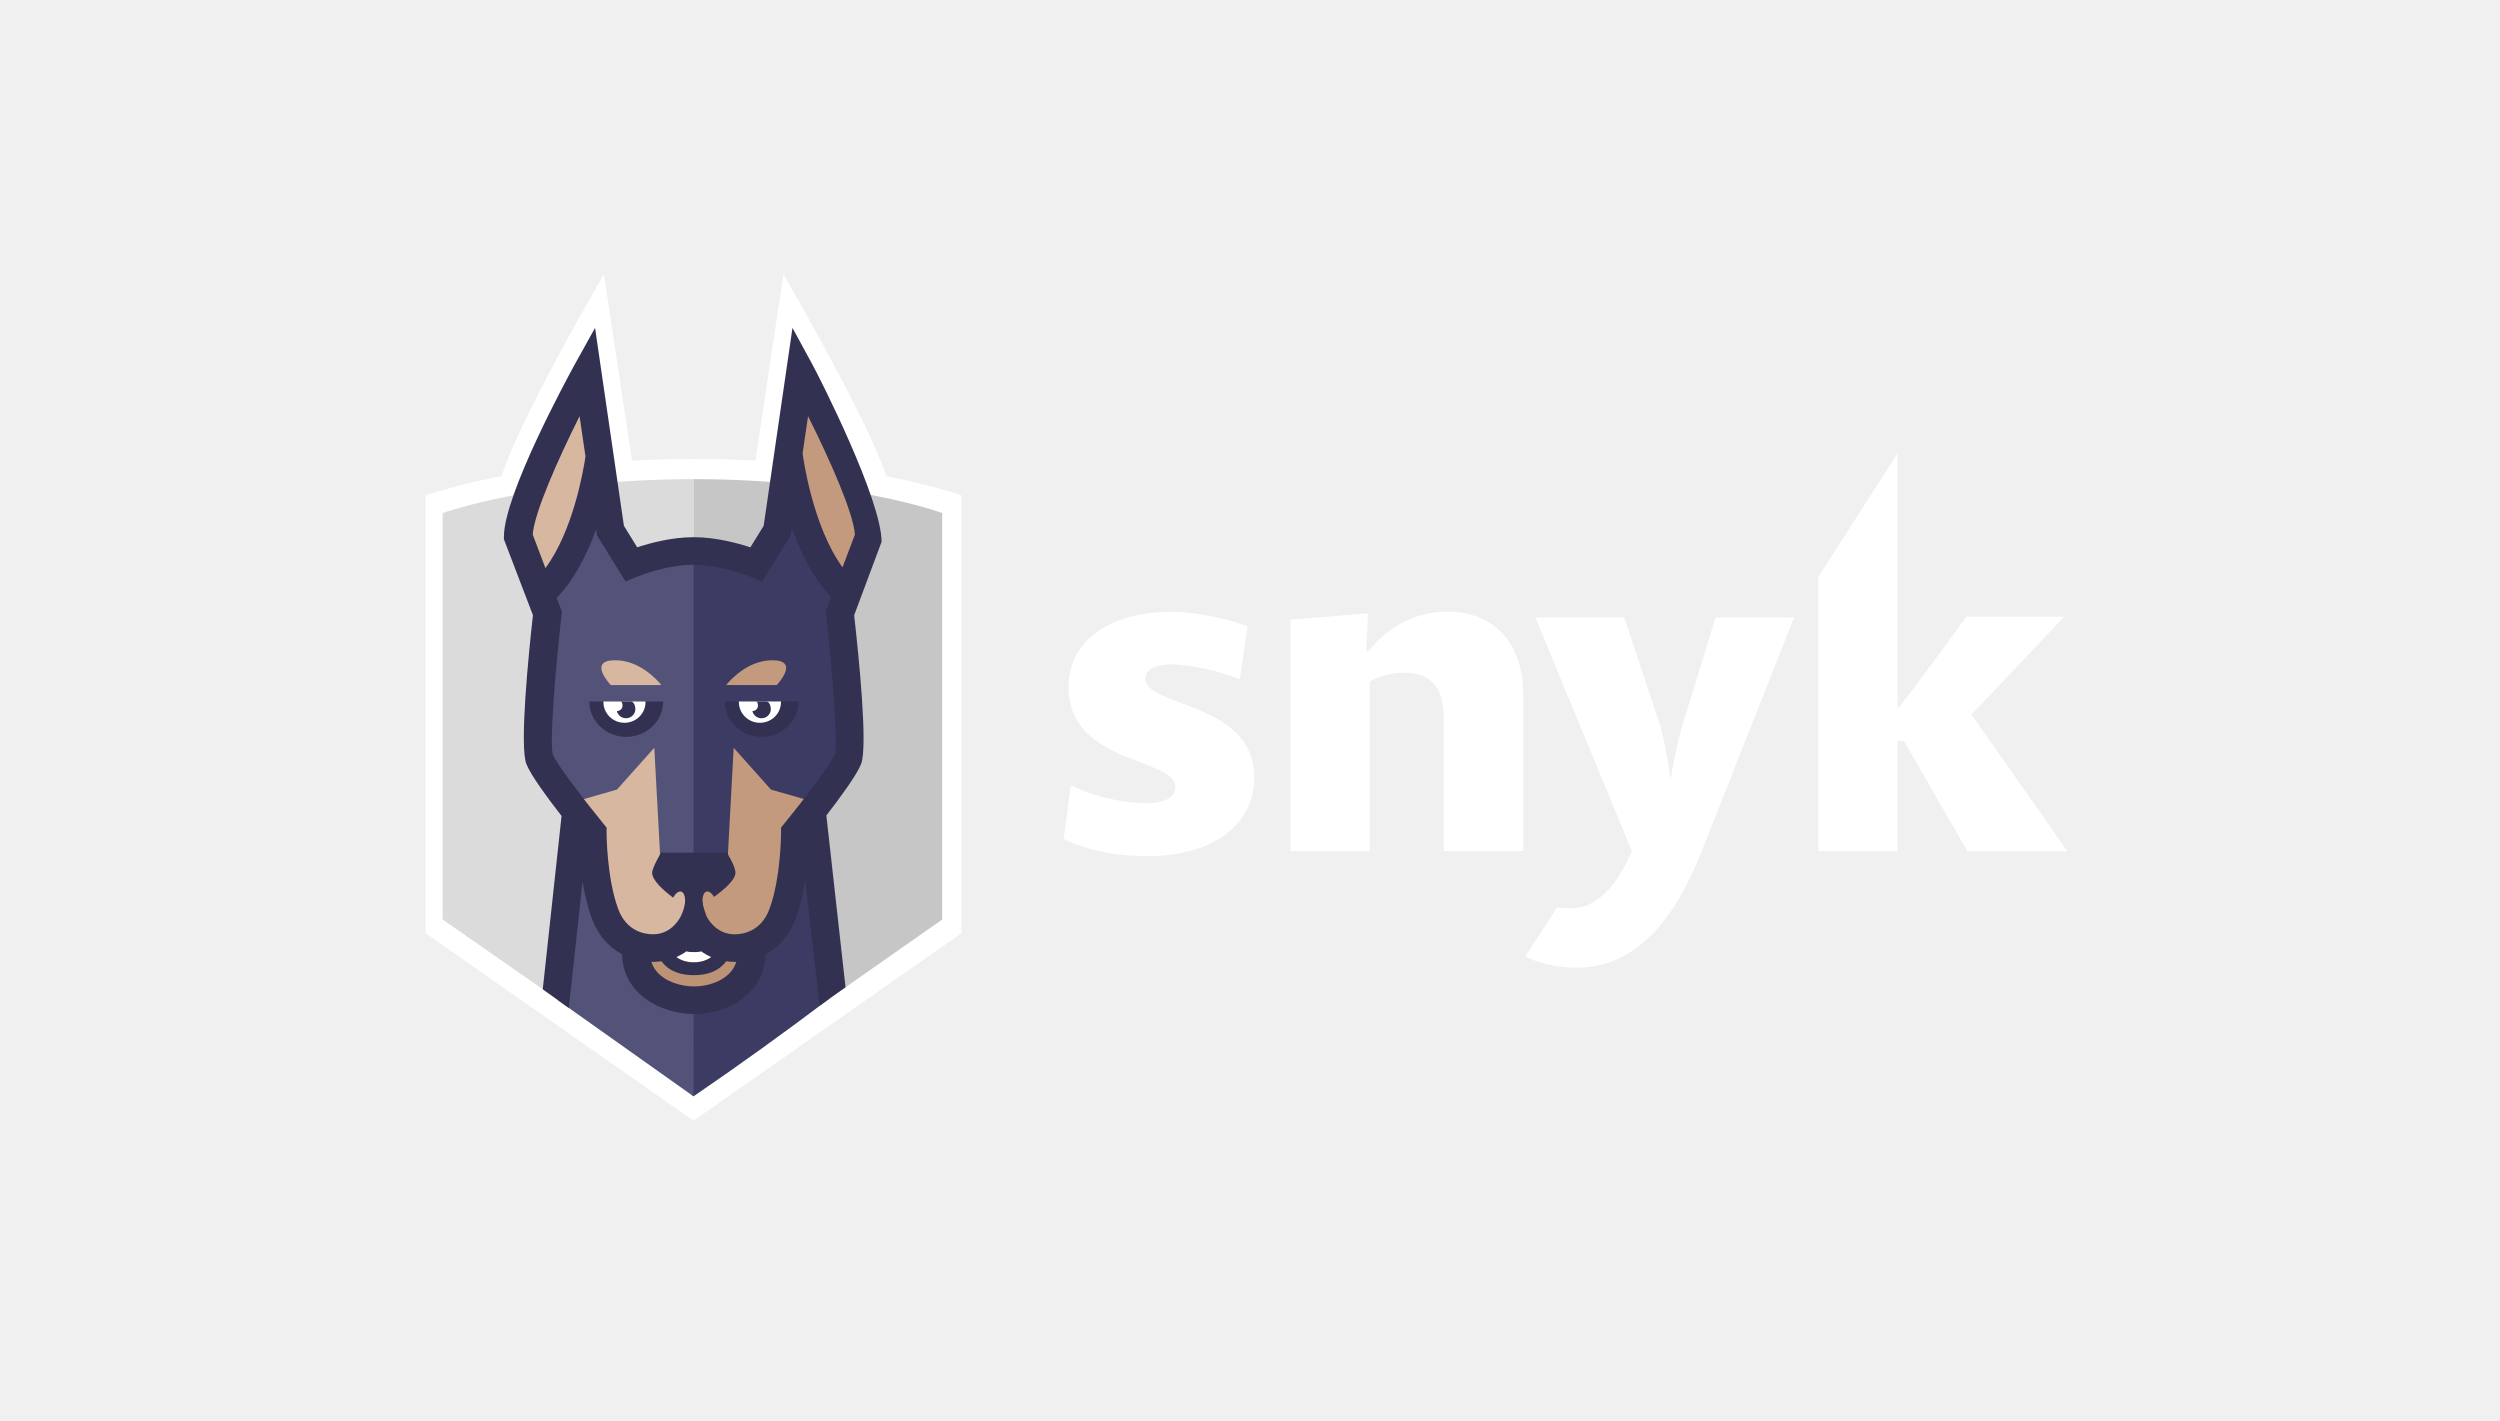
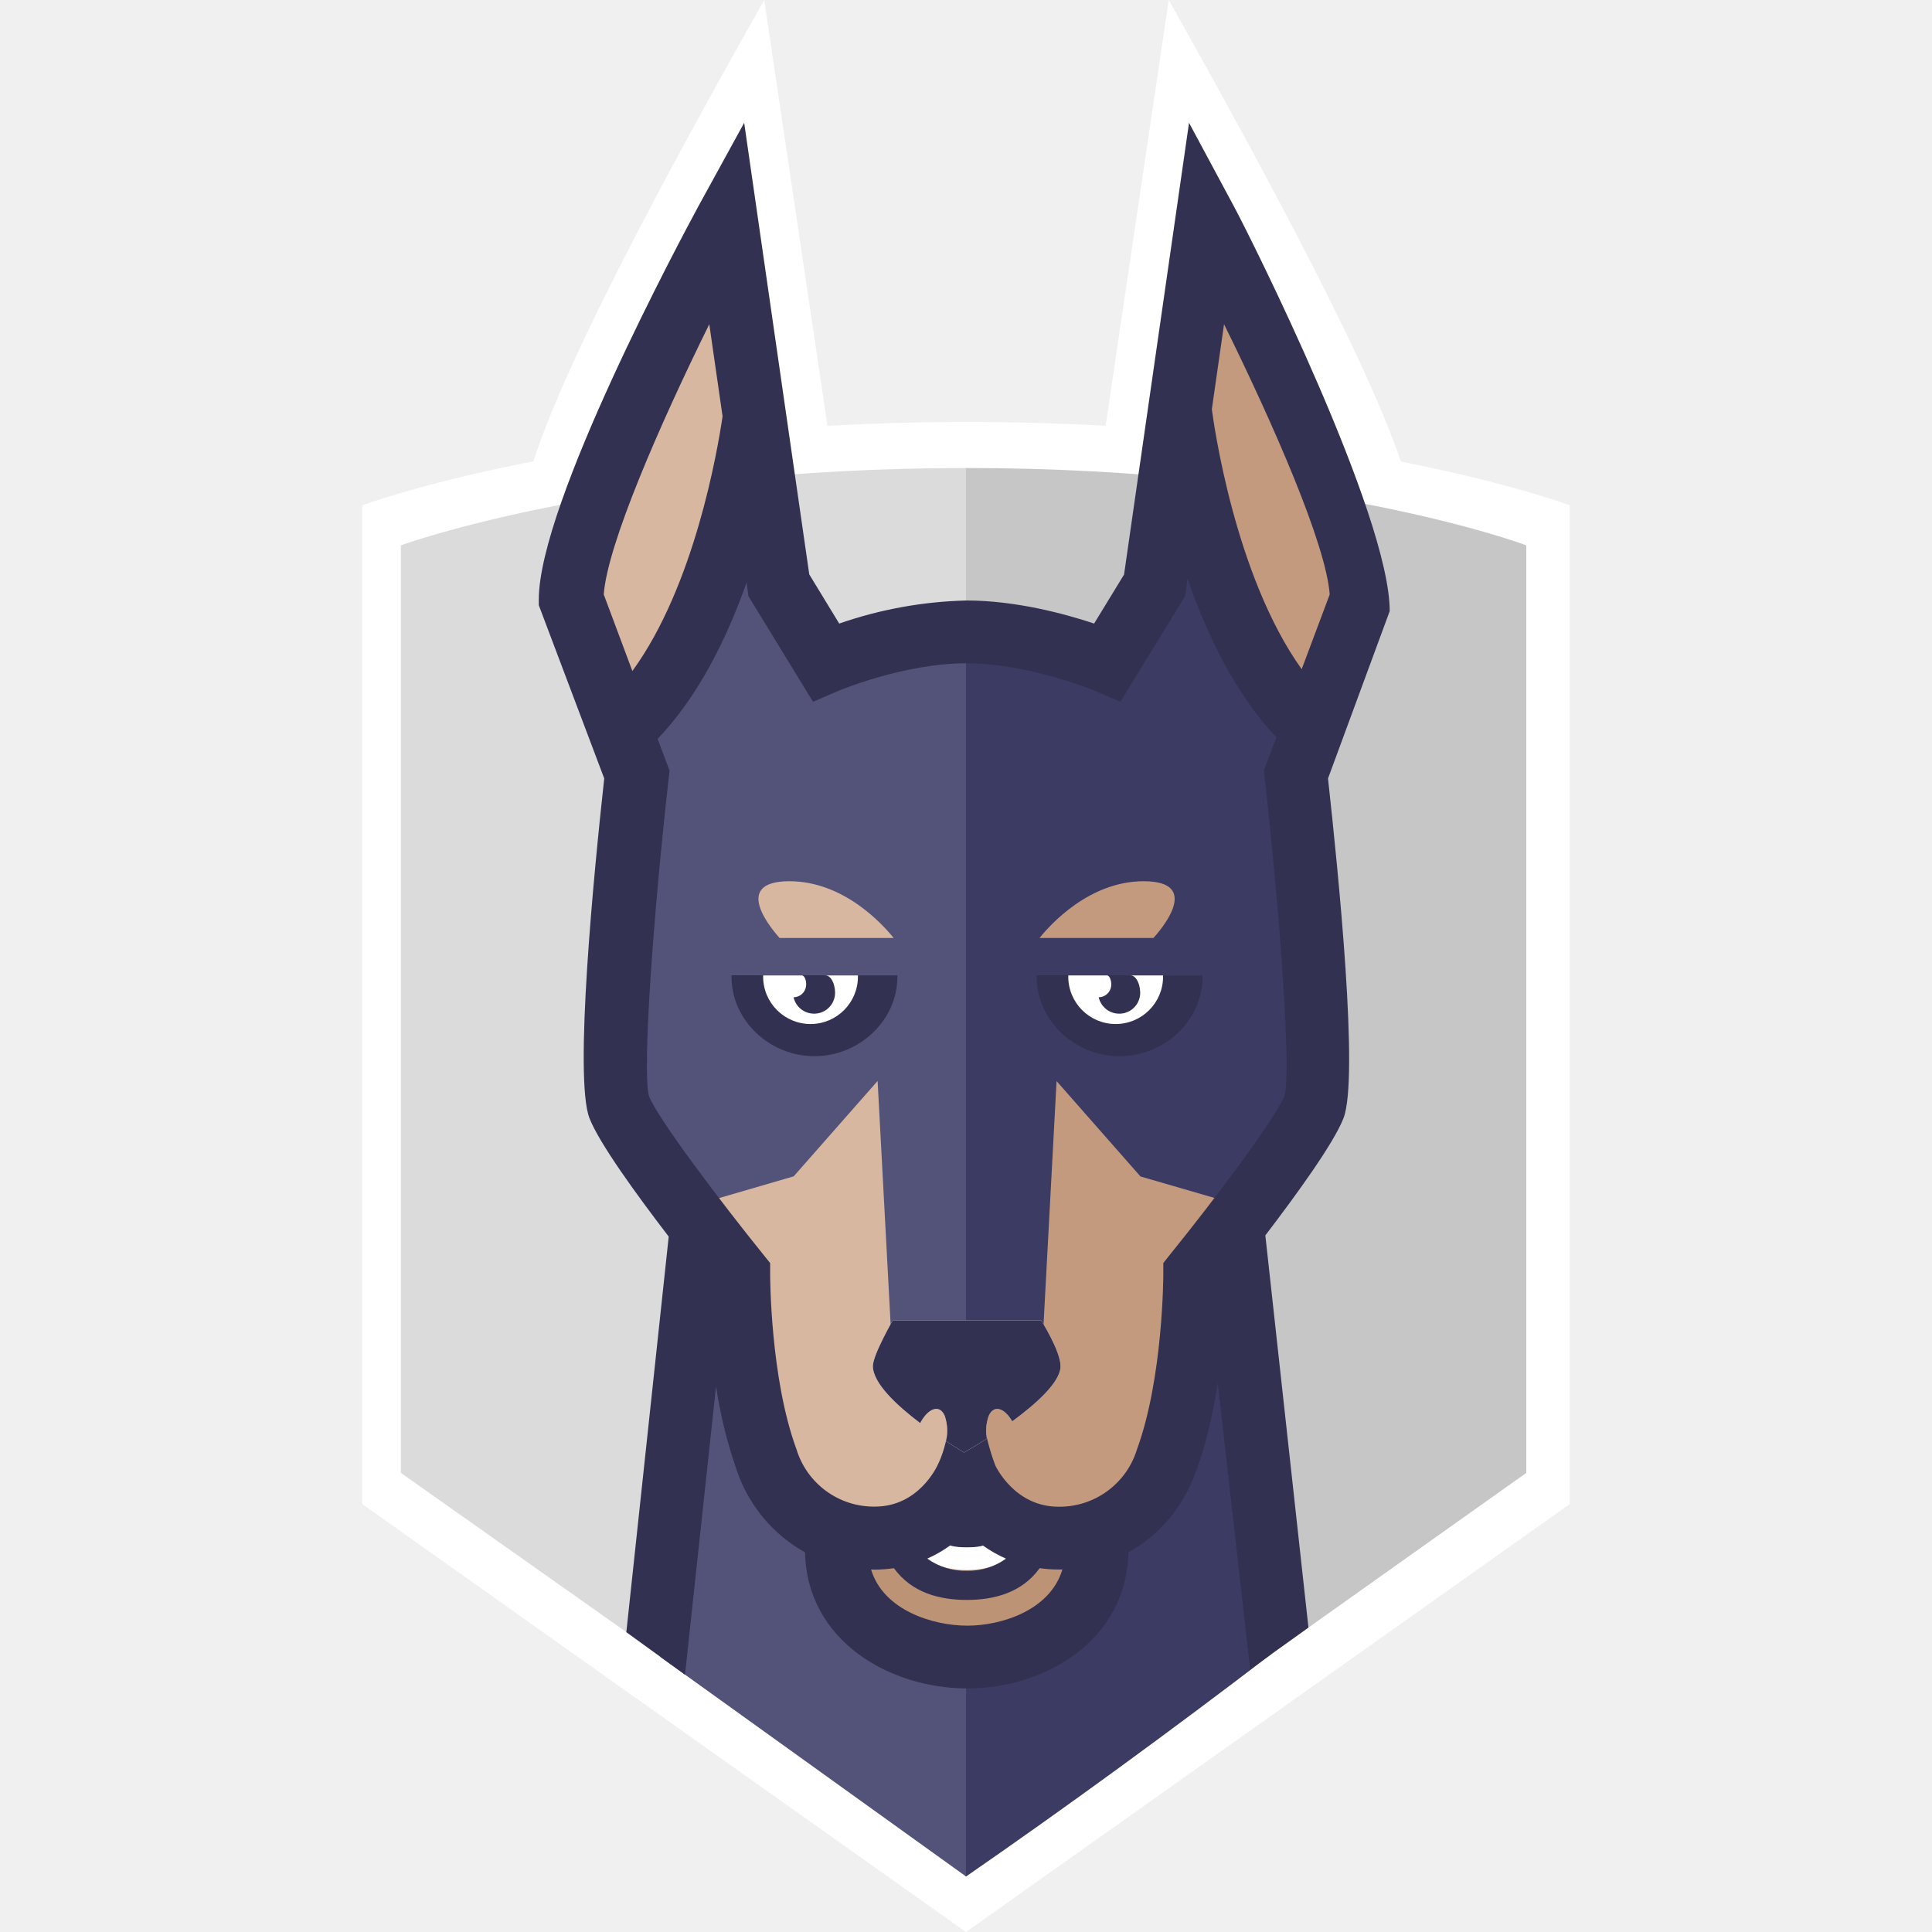
- <svg xmlns="http://www.w3.org/2000/svg" xmlns:xlink="http://www.w3.org/1999/xlink" width="602px" height="342px" viewBox="0 0 602 342" version="1.1">
-   <defs>
-     <path d="M59.635,150.429 C57.136,148.568 54.572,146.219 54.572,144.418 C54.572,143.234 56.704,139.586 56.704,139.586 L72.555,139.586 C72.555,139.586 74.634,142.82 74.634,144.418 C74.634,146.095 72.047,148.379 69.465,150.241 C68.586,148.755 67.468,148.497 66.951,149.668 C66.684,150.275 66.632,151.148 66.762,152.062 C65.356,152.954 64.328,153.529 64.328,153.529 C64.328,153.529 63.535,153.074 62.4,152.341 C62.583,151.328 62.548,150.336 62.254,149.668 C61.732,148.481 60.592,148.762 59.706,150.301 C59.682,150.343 59.658,150.386 59.635,150.429 Z" id="path-1">
-   </path>
-   </defs>
-   <g id="logo-white" stroke="none" stroke-width="1" fill="none" fill-rule="evenodd">
-     <g id="logo" transform="translate(46, 50)">
-       <g id="snyk-wordmark---white" transform="translate(210, 59)" fill="#FFFFFF" fill-rule="nonzero">
-         <path d="M217.745,95.937 L202.463,69.428 L200.926,69.428 L200.926,95.937 L181.846,95.937 L181.846,29.935 L200.926,0.18 L200.926,61.764 C204.724,57.12 217.519,39.493 217.519,39.493 L241.075,39.493 L218.74,63.071 L241.843,95.982 L217.745,95.982 L217.745,95.937 Z M157.115,39.673 L176.014,39.673 L153.859,95.757 C147.258,112.618 137.809,124.024 123.702,124.024 C118.277,124.024 113.71,122.626 111.314,121.274 L118.91,109.552 C120.04,109.687 121.216,109.732 122.391,109.732 C128.902,109.732 133.785,103.421 136.95,95.937 L113.71,39.673 L135.096,39.673 L143.46,64.785 C145.088,69.563 146.264,78.67 146.264,78.67 C146.264,78.67 147.756,69.879 149.293,65.1 L157.115,39.673 Z M91.646,95.937 L91.646,63.793 C91.646,56.444 88.391,52.973 82.197,52.973 C79.168,52.973 76.003,53.829 73.833,55.137 L73.833,95.937 L54.753,95.937 L54.753,40.214 L73.426,38.681 L72.974,47.788 L73.606,47.788 C77.63,42.378 84.458,38.276 92.596,38.276 C102.362,38.276 110.817,44.317 110.817,58.608 L110.817,95.937 L91.646,95.937 Z M20.527,97.154 C12.388,97.154 5.787,95.757 0.136,93.052 L1.854,80.068 C7.822,82.998 14.559,84.396 20.21,84.396 C24.325,84.396 27.037,82.998 27.037,80.519 C27.037,73.395 1.311,75.109 1.311,56.489 C1.311,44.587 12.253,38.321 25.952,38.321 C32.779,38.321 39.833,40.169 44.399,41.792 L42.545,54.551 C37.753,52.702 31.242,50.989 25.817,50.989 C22.471,50.989 19.758,52.161 19.758,54.325 C19.758,61.358 46.027,59.961 46.027,78.129 C46.027,90.211 35.266,97.154 20.527,97.154 Z" id="snyk-wordmark">
-     </path>
-       </g>
-       <g id="snyk-dog" fill-rule="evenodd" stroke-width="1">
-         <g id="dog" transform="translate(56.46667, 15.73)">
-           <path d="M112.133,54.062 L17.224,54.062 C17.224,48.13 25.803,30.199 42.96,0.27 C42.96,0.27 45.336,16.055 50.087,47.624 L79.082,47.625 L86.199,0.27 C103.488,30.596 112.133,48.527 112.133,54.062 Z" id="shield-outline-ears" fill="#FFFFFF" fill-rule="nonzero">
-      </path>
-           <path d="M64.533,204.13 L0,158.975 L0,53.586 C0,53.586 23.86,44.793 64.616,44.793 C105.372,44.793 129.058,53.586 129.058,53.586 L129.058,158.975 L64.533,204.13 Z" id="shield-outline" fill="#FFFFFF" fill-rule="nonzero">
-      </path>
-           <path d="M64.533,197.783 L4.123,155.689 L4.123,57.816 C4.123,57.816 26.714,49.65 64.533,49.65 L64.533,197.783 Z" id="shield-left" fill="#DBDBDB" fill-rule="nonzero">
-      </path>
-           <path d="M64.616,49.65 C64.588,49.65 64.561,49.651 64.533,49.65 L64.533,197.659 L64.534,197.659 L124.414,155.687 L124.414,57.816 C124.414,57.816 102.435,49.65 64.616,49.65 Z" id="shield-right" fill="#C6C6C6" fill-rule="nonzero">
-      </path>
-           <path d="M97.221,174.754 L92.127,130.547 L64.13,130.547 C64.13,165.634 64.13,188.08 64.13,197.886 L64.533,198.266 C75.425,190.826 86.321,182.988 97.221,174.754 Z" id="neck-right" fill="#3B3B63" fill-rule="nonzero">
-      </path>
-           <polygon id="neck-left" fill="#53537A" fill-rule="nonzero" points="31.863 175.103 64.533 198.266 64.55 129.201 36.256 129.201">
-      </polygon>
-           <path d="M78.513,162.018 C78.513,169.613 71.297,173.378 64.676,173.378 C58.056,173.378 50.694,169.613 50.694,162.018" id="chin" fill="#BC9375" fill-rule="nonzero">
-      </path>
-           <path d="M64.603,165.946 C59.288,165.946 56.704,162.113 56.704,154.233 L59.238,154.233 C59.238,163.458 62.861,163.458 64.603,163.458 C66.345,163.458 69.968,163.458 69.968,154.233 L72.502,154.233 C72.502,162.113 69.917,165.946 64.603,165.946 Z" id="teeth" fill="#FFFFFF" fill-rule="nonzero">
-      </path>
-           <path d="M64.533,156.156 C66.169,160.383 69.329,162.496 74.016,162.496 C78.604,162.496 83.392,160.122 85.572,154.256 C88.618,146.051 88.587,134.631 88.587,134.631 C88.587,134.631 102.121,117.982 102.121,112.352 C102.121,112.352 89.591,112.352 64.533,112.352 L64.533,156.156 Z" id="face-right" fill="#C49A7E" fill-rule="nonzero">
-      </path>
-           <path d="M26.401,112.352 C26.401,118.872 39.817,134.631 39.817,134.631 C39.817,134.631 39.784,146.048 42.833,154.256 C45.008,160.118 49.801,162.496 54.391,162.496 C59.077,162.496 62.458,160.383 64.533,156.156 L64.533,112.352 L26.401,112.352 Z" id="face-left" fill="#D8B7A0" fill-rule="nonzero">
-      </path>
-           <path d="M100.505,74.865 C90.072,64.354 87.463,42.435 87.463,42.435 C85.515,49.341 81.282,69.705 81.282,69.705 C81.282,69.705 73.058,67.092 64.201,67.078 C63.91,67.078 63.91,94.516 64.201,149.39 L72.633,143.401 L74.201,114.335 L83.18,124.402 L94.746,127.723 C94.746,127.723 99.074,124.691 99.074,124.702 C100.912,122.173 101.521,120.019 101.965,118.901 C103.572,114.834 99.965,83.732 99.965,83.732 C98.684,81.098 100.505,74.865 100.505,74.865 Z" id="brow-right" fill="#3B3B63" fill-rule="nonzero">
-      </path>
-           <path d="M48.005,69.704 C48.005,69.704 43.77,49.341 41.824,42.433 C41.824,42.433 39.216,64.352 28.782,74.864 C28.782,74.864 30.603,81.097 29.322,83.73 C29.322,83.73 25.715,114.834 27.321,118.895 C27.765,120.013 28.379,122.167 30.214,124.696 C30.214,124.684 34.545,127.717 34.545,127.717 L46.109,124.395 L55.086,114.33 L56.658,143.396 L64.542,149.227 L64.542,66.924 C55.651,66.939 48.005,69.704 48.005,69.704 Z" id="brow-left" fill="#53537A" fill-rule="nonzero">
-      </path>
-           <path d="M93.204,22.122 C94.935,25.292 109.816,54.598 109.816,64.747 L103.216,82.412 C104.332,92.379 106.553,114.037 104.876,118.268 C103.842,120.885 99.896,126.269 96.522,130.629 L101.135,172.007 L94.899,176.42 L91.431,146.186 C90.955,149.254 90.238,152.531 89.145,155.472 C87.701,159.366 85.148,162.317 81.882,164.064 C81.691,173.399 72.93,178.435 64.676,178.435 C56.354,178.435 47.52,173.403 47.326,164.072 C44.054,162.321 41.497,159.37 40.051,155.472 C39.002,152.644 38.295,149.513 37.816,146.547 L34.499,176.976 L28.229,172.491 L32.757,130.756 C29.356,126.376 25.335,120.912 24.29,118.266 C22.614,114.033 24.748,92.379 25.866,82.41 L18.874,64.126 L18.874,63.531 C18.874,53.382 34.144,25.292 35.877,22.122 L40.823,13.222 C43.834,33.842 45.338,44.161 45.336,44.179 L47.771,60.888 L50.975,66.064 C54.053,65.043 59.279,63.625 64.571,63.625 C69.868,63.625 75.13,65.048 78.221,66.067 L81.423,60.889 L88.361,13.222 L93.204,22.122 Z M64.676,171.8 C68.33,171.8 73.532,170.177 74.831,165.875 C74.692,165.879 74.557,165.89 74.418,165.89 C73.707,165.89 73.043,165.824 72.398,165.738 C70.513,168.313 67.578,169.094 64.604,169.094 C61.635,169.094 58.705,168.305 56.824,165.734 C56.175,165.825 55.503,165.89 54.786,165.89 C54.65,165.89 54.518,165.879 54.383,165.875 C55.695,170.177 60.968,171.8 64.676,171.8 Z M60.398,164.728 C61.531,165.562 62.931,166.026 64.606,166.026 C66.272,166.026 67.666,165.559 68.797,164.728 C67.895,164.334 67.079,163.865 66.359,163.352 C65.707,163.542 65.084,163.537 64.603,163.537 C64.12,163.537 63.49,163.537 62.833,163.348 C62.115,163.865 61.3,164.334 60.398,164.728 Z M86.356,132.629 C90.845,127.153 97.602,118.334 98.581,115.866 C99.319,113.325 98.06,96.479 96.458,82.36 L96.369,81.577 L97.694,78.069 C93.327,73.497 90.281,67.232 88.2,61.315 L87.929,63.174 L81.035,74.303 L78.343,73.176 C78.277,73.148 71.247,70.257 64.575,70.257 C57.86,70.257 50.944,73.145 50.877,73.173 L48.18,74.31 L41.278,63.176 L41.073,61.75 C38.97,67.609 35.92,73.764 31.574,78.237 L32.839,81.579 L32.751,82.363 C31.148,96.479 29.889,113.325 30.651,115.93 C31.606,118.338 38.364,127.157 42.85,132.629 L43.598,133.543 L43.594,134.714 C43.594,134.824 43.607,145.656 46.406,153.194 C48.438,158.662 52.946,159.246 54.792,159.246 C59.433,159.246 61.397,155.064 61.478,154.885 C62.565,152.784 63.109,149.331 63.109,144.527 C63.109,144.527 65.915,144.527 65.915,144.527 C65.915,148.386 66.5,151.847 67.67,154.908 C67.741,155.059 69.754,159.257 74.418,159.257 C76.26,159.257 80.769,158.666 82.8,153.198 C85.608,145.634 85.611,134.824 85.611,134.718 L85.608,133.547 L86.356,132.629 Z" id="face-outline" fill="#333152" fill-rule="nonzero">
-      </path>
-           <path d="M85.591,103.187 L75.456,103.187 L72.079,103.187 L72.079,103.327 C72.079,107.961 76.159,111.714 80.945,111.714 C85.733,111.714 89.813,107.96 89.813,103.327 L89.813,103.187 L85.591,103.187 Z" id="eye-shadow-right" fill="#333152" fill-rule="nonzero">
-      </path>
-           <path d="M75.456,103.187 L75.456,103.327 C75.456,106.083 77.716,108.317 80.525,108.317 C83.333,108.317 85.592,106.083 85.592,103.327 L85.592,103.187 L75.456,103.187 Z" id="eye-right" fill="#FFFFFF" fill-rule="nonzero">
-      </path>
-           <path d="M79.713,103.187 C79.69,103.187 79.67,103.198 79.65,103.202 C79.944,103.263 80.107,103.919 80.044,104.355 C79.949,105.022 79.37,105.485 78.707,105.496 C78.9,106.368 79.624,107.069 80.586,107.202 C81.814,107.373 82.95,106.546 83.124,105.34 C83.249,104.453 82.815,103.187 82.088,103.187 L79.713,103.187 Z" id="eye-pupil-right" fill="#333152" fill-rule="nonzero">
-      </path>
-           <path d="M52.972,103.187 L42.839,103.187 L39.46,103.187 L39.46,103.327 C39.46,107.961 43.542,111.714 48.327,111.714 C53.115,111.714 57.196,107.96 57.196,103.327 L57.196,103.187 L52.972,103.187 Z" id="eye-shadow-left" fill="#333152" fill-rule="nonzero">
-      </path>
-           <path d="M42.839,103.187 L42.839,103.327 C42.839,106.083 45.1,108.317 47.905,108.317 C50.714,108.317 52.973,106.083 52.973,103.327 L52.973,103.187 L42.839,103.187 Z" id="eye-left" fill="#FFFFFF" fill-rule="nonzero">
-      </path>
-           <path d="M49.471,103.187 L47.093,103.187 C47.073,103.187 47.05,103.198 47.031,103.202 C47.325,103.263 47.487,103.919 47.426,104.355 C47.33,105.022 46.754,105.485 46.087,105.496 C46.283,106.368 47.007,107.069 47.967,107.202 C49.194,107.373 50.332,106.546 50.504,105.34 C50.631,104.453 50.197,103.187 49.471,103.187 Z" id="eye-pupil-left" fill="#333152" fill-rule="nonzero">
-      </path>
-           <path d="M84.572,99.232 C85.139,98.621 89.956,93.256 83.514,93.256 C77.693,93.256 73.504,97.867 72.394,99.232 L84.572,99.232 Z" id="brow-right" fill="#C49A7E" fill-rule="nonzero">
-      </path>
-           <path d="M56.785,99.232 C55.675,97.867 51.487,93.256 45.664,93.256 C39.225,93.256 44.042,98.621 44.606,99.232 L56.785,99.232 Z" id="brow-left" fill="#D8B7A0" fill-rule="nonzero">
-      </path>
-           <path d="M25.815,62.991 C26.197,57.726 31.776,45.113 37.098,34.484 L38.516,44.203 C37.975,47.837 35.503,62.088 28.871,71.071 L25.815,62.991 Z" id="ear-left" fill="#D8B7A0" fill-rule="nonzero">
-      </path>
-           <path d="M90.803,43.446 L92.11,34.485 C97.431,45.113 103.013,57.727 103.395,62.991 L100.411,70.88 C93.246,60.991 90.998,44.915 90.803,43.446 Z" id="ear-right" fill="#C49A7E" fill-rule="nonzero">
-      </path>
-           <mask id="mask-2" fill="white">
-             <use href="#path-1">
-       </use>
-           </mask>
-           <use id="nose" fill="#333152" fill-rule="nonzero" xlink:href="#path-1">
-      </use>
-         </g>
-       </g>
-     </g>
-   </g>
+ <svg xmlns="http://www.w3.org/2000/svg" width="800px" height="800px" viewBox="0 0 16 16" fill="none">
+   <path fill="#ffffff" d="M11.689 4.222H4.335c0-.466.664-1.873 1.994-4.222l.552 3.717h2.247L9.679 0c1.34 2.38 2.01 3.787 2.01 4.222z" />
+   <path fill="#ffffff" d="M8 16l-5-3.544V4.185s1.849-.69 5.007-.69c3.158 0 4.993.69 4.993.69v8.271L8 16z" />
+   <path fill="#DBDBDB" d="M8 15.502l-4.68-3.304V4.516s1.75-.64 4.68-.64v11.626z" />
+   <path fill="#C6C6C6" d="M8.007 3.875H8v11.617l4.64-3.294V4.516s-1.703-.64-4.633-.64z" />
+   <path fill="#3B3B63" d="M10.533 13.694l-.395-3.47H7.97v5.286l.031.03c.844-.584 1.688-1.2 2.533-1.846z" />
+   <path fill="#53537A" d="M5.469 13.722L8 15.54l.002-5.42H5.809l-.34 3.602z" />
+   <path fill="#BC9375" d="M9.084 12.695c0 .596-.56.891-1.073.891-.513 0-1.083-.295-1.083-.891" />
+   <path fill="#ffffff" d="M8.006 13.003c-.412 0-.612-.3-.612-.92h.196c0 .725.28.725.416.725.135 0 .416 0 .416-.724h.196c0 .618-.2.919-.612.919z" />
+   <path fill="#C49A7E" d="M8 12.235c.127.332.372.497.735.497.356 0 .726-.186.895-.646.236-.644.234-1.54.234-1.54s1.049-1.307 1.049-1.75H8v3.439z" />
+   <path fill="#D8B7A0" d="M5.046 8.797c0 .512 1.04 1.748 1.04 1.748s-.003.896.233 1.54c.168.46.54.647.895.647.364 0 .625-.165.786-.497V8.797H5.046z" />
+   <path fill="#3B3B63" d="M10.788 5.855c-.809-.825-1.01-2.546-1.01-2.546-.152.542-.48 2.14-.48 2.14s-.637-.204-1.323-.206c-.023 0-.023 2.154 0 6.46l.653-.47.122-2.28.695.79.896.26.336-.237c.142-.198.19-.367.224-.455.124-.32-.155-2.76-.155-2.76-.1-.207.042-.696.042-.696z" />
+   <path fill="#53537A" d="M6.72 5.45S6.39 3.85 6.24 3.31c0 0-.201 1.72-1.01 2.544 0 0 .141.49.042.696 0 0-.28 2.441-.155 2.76.034.088.082.257.224.455l.336.238.896-.261.695-.79.122 2.281.61.458V5.23c-.688.001-1.28.218-1.28.218z" />
+   <path fill="#333152" d="M10.222 1.715c.134.249 1.287 2.549 1.287 3.346l-.511 1.386c.086.782.258 2.482.128 2.814-.08.206-.386.628-.647.97l.357 3.248-.483.346-.268-2.373c-.037.241-.093.498-.178.73-.112.305-.31.536-.562.673-.015.733-.694 1.128-1.334 1.128-.644 0-1.329-.395-1.344-1.127a1.23 1.23 0 01-.564-.675 3.828 3.828 0 01-.173-.7l-.257 2.388-.486-.352.351-3.276c-.263-.343-.575-.772-.656-.98-.13-.332.036-2.032.122-2.814l-.542-1.435v-.047c0-.796 1.184-3.001 1.318-3.25l.383-.698.35 2.43.189 1.31.248.407a3.47 3.47 0 011.053-.191c.41 0 .818.111 1.058.191l.248-.406.538-3.741.375.698zm-2.21 11.748c.282 0 .686-.128.786-.465h-.032c-.055 0-.106-.004-.156-.011-.146.202-.374.263-.604.263-.23 0-.457-.062-.603-.263-.05.007-.102.012-.158.012l-.031-.001c.101.337.51.465.797.465zm-.332-.555a.532.532 0 00.326.101.53.53 0 00.325-.101 1.055 1.055 0 01-.19-.108c-.05.014-.098.014-.135.014-.038 0-.087 0-.137-.015-.056.04-.12.078-.19.109zm2.011-2.52c.348-.43.872-1.122.947-1.315.058-.2-.04-1.522-.164-2.63l-.007-.062.103-.275c-.339-.359-.575-.85-.736-1.315l-.02.146-.535.874-.209-.089c-.005-.002-.55-.229-1.066-.229-.52 0-1.057.227-1.062.229l-.209.09-.535-.875-.015-.112c-.163.46-.4.943-.737 1.294l.099.263-.007.061c-.125 1.108-.222 2.43-.163 2.635.074.189.598.88.945 1.31l.058.072v.092c0 .009 0 .859.218 1.45a.67.67 0 00.65.475c.36 0 .511-.328.518-.342.084-.165.126-.436.126-.813h.217c0 .303.046.575.136.815.006.012.162.341.523.341a.671.671 0 00.65-.475c.217-.594.218-1.442.218-1.45v-.093l.057-.072z" />
+   <path fill="#333152" d="M9.632 8.077H8.585v.011c0 .364.316.659.687.659.371 0 .687-.295.687-.659v-.01h-.327z" />
+   <path fill="#ffffff" d="M8.847 8.077v.011a.392.392 0 10.785 0v-.01h-.785z" />
+   <path fill="#333152" d="M9.177 8.077l-.005.002c.022.004.035.056.03.09a.105.105 0 01-.103.09.173.173 0 00.145.134.173.173 0 00.197-.147c.01-.07-.024-.169-.08-.169h-.184zM7.105 8.077H6.058v.011c0 .364.316.659.687.659.37 0 .687-.295.687-.659v-.01h-.327z" />
+   <path fill="#ffffff" d="M6.32 8.077v.011a.392.392 0 00.785 0v-.01h-.786z" />
+   <path fill="#333152" d="M6.833 8.077H6.65l-.005.002c.023.004.036.056.03.09a.105.105 0 01-.103.09.173.173 0 00.146.134.173.173 0 00.196-.147c.01-.07-.023-.169-.08-.169z" />
+   <path fill="#C49A7E" d="M9.553 7.767c.044-.048.417-.469-.082-.469-.451 0-.776.362-.862.47h.944z" />
+   <path fill="#D8B7A0" d="M7.4 7.767c-.086-.107-.41-.469-.862-.469-.499 0-.125.421-.082.47H7.4zM5 4.923c.03-.413.462-1.403.874-2.238l.11.763c-.042.285-.233 1.404-.747 2.109L5 4.923z" />
+   <path fill="#C49A7E" d="M10.036 3.389l.101-.704c.412.835.845 1.825.875 2.238l-.232.619c-.555-.776-.729-2.038-.744-2.153z" />
+   <path fill="#ffffff" d="M7.62 11.785c-.193-.146-.391-.33-.391-.472 0-.092.165-.379.165-.379h1.228s.161.254.161.38c0 .131-.2.31-.4.457-.069-.117-.155-.137-.195-.045a.367.367 0 00-.015.188 4.4 4.4 0 01-.189.115s-.061-.036-.149-.094a.387.387 0 00-.011-.21c-.04-.093-.129-.07-.198.05a.397.397 0 00-.005.01z" />
+   <path fill="#333152" d="M7.62 11.785c-.193-.146-.391-.33-.391-.472 0-.092.165-.379.165-.379h1.228s.161.254.161.38c0 .131-.2.31-.4.457-.069-.117-.155-.137-.195-.045a.367.367 0 00-.015.188 4.4 4.4 0 01-.189.115s-.061-.036-.149-.094a.387.387 0 00-.011-.21c-.04-.093-.129-.07-.198.05a.397.397 0 00-.005.01z" />
</svg>
